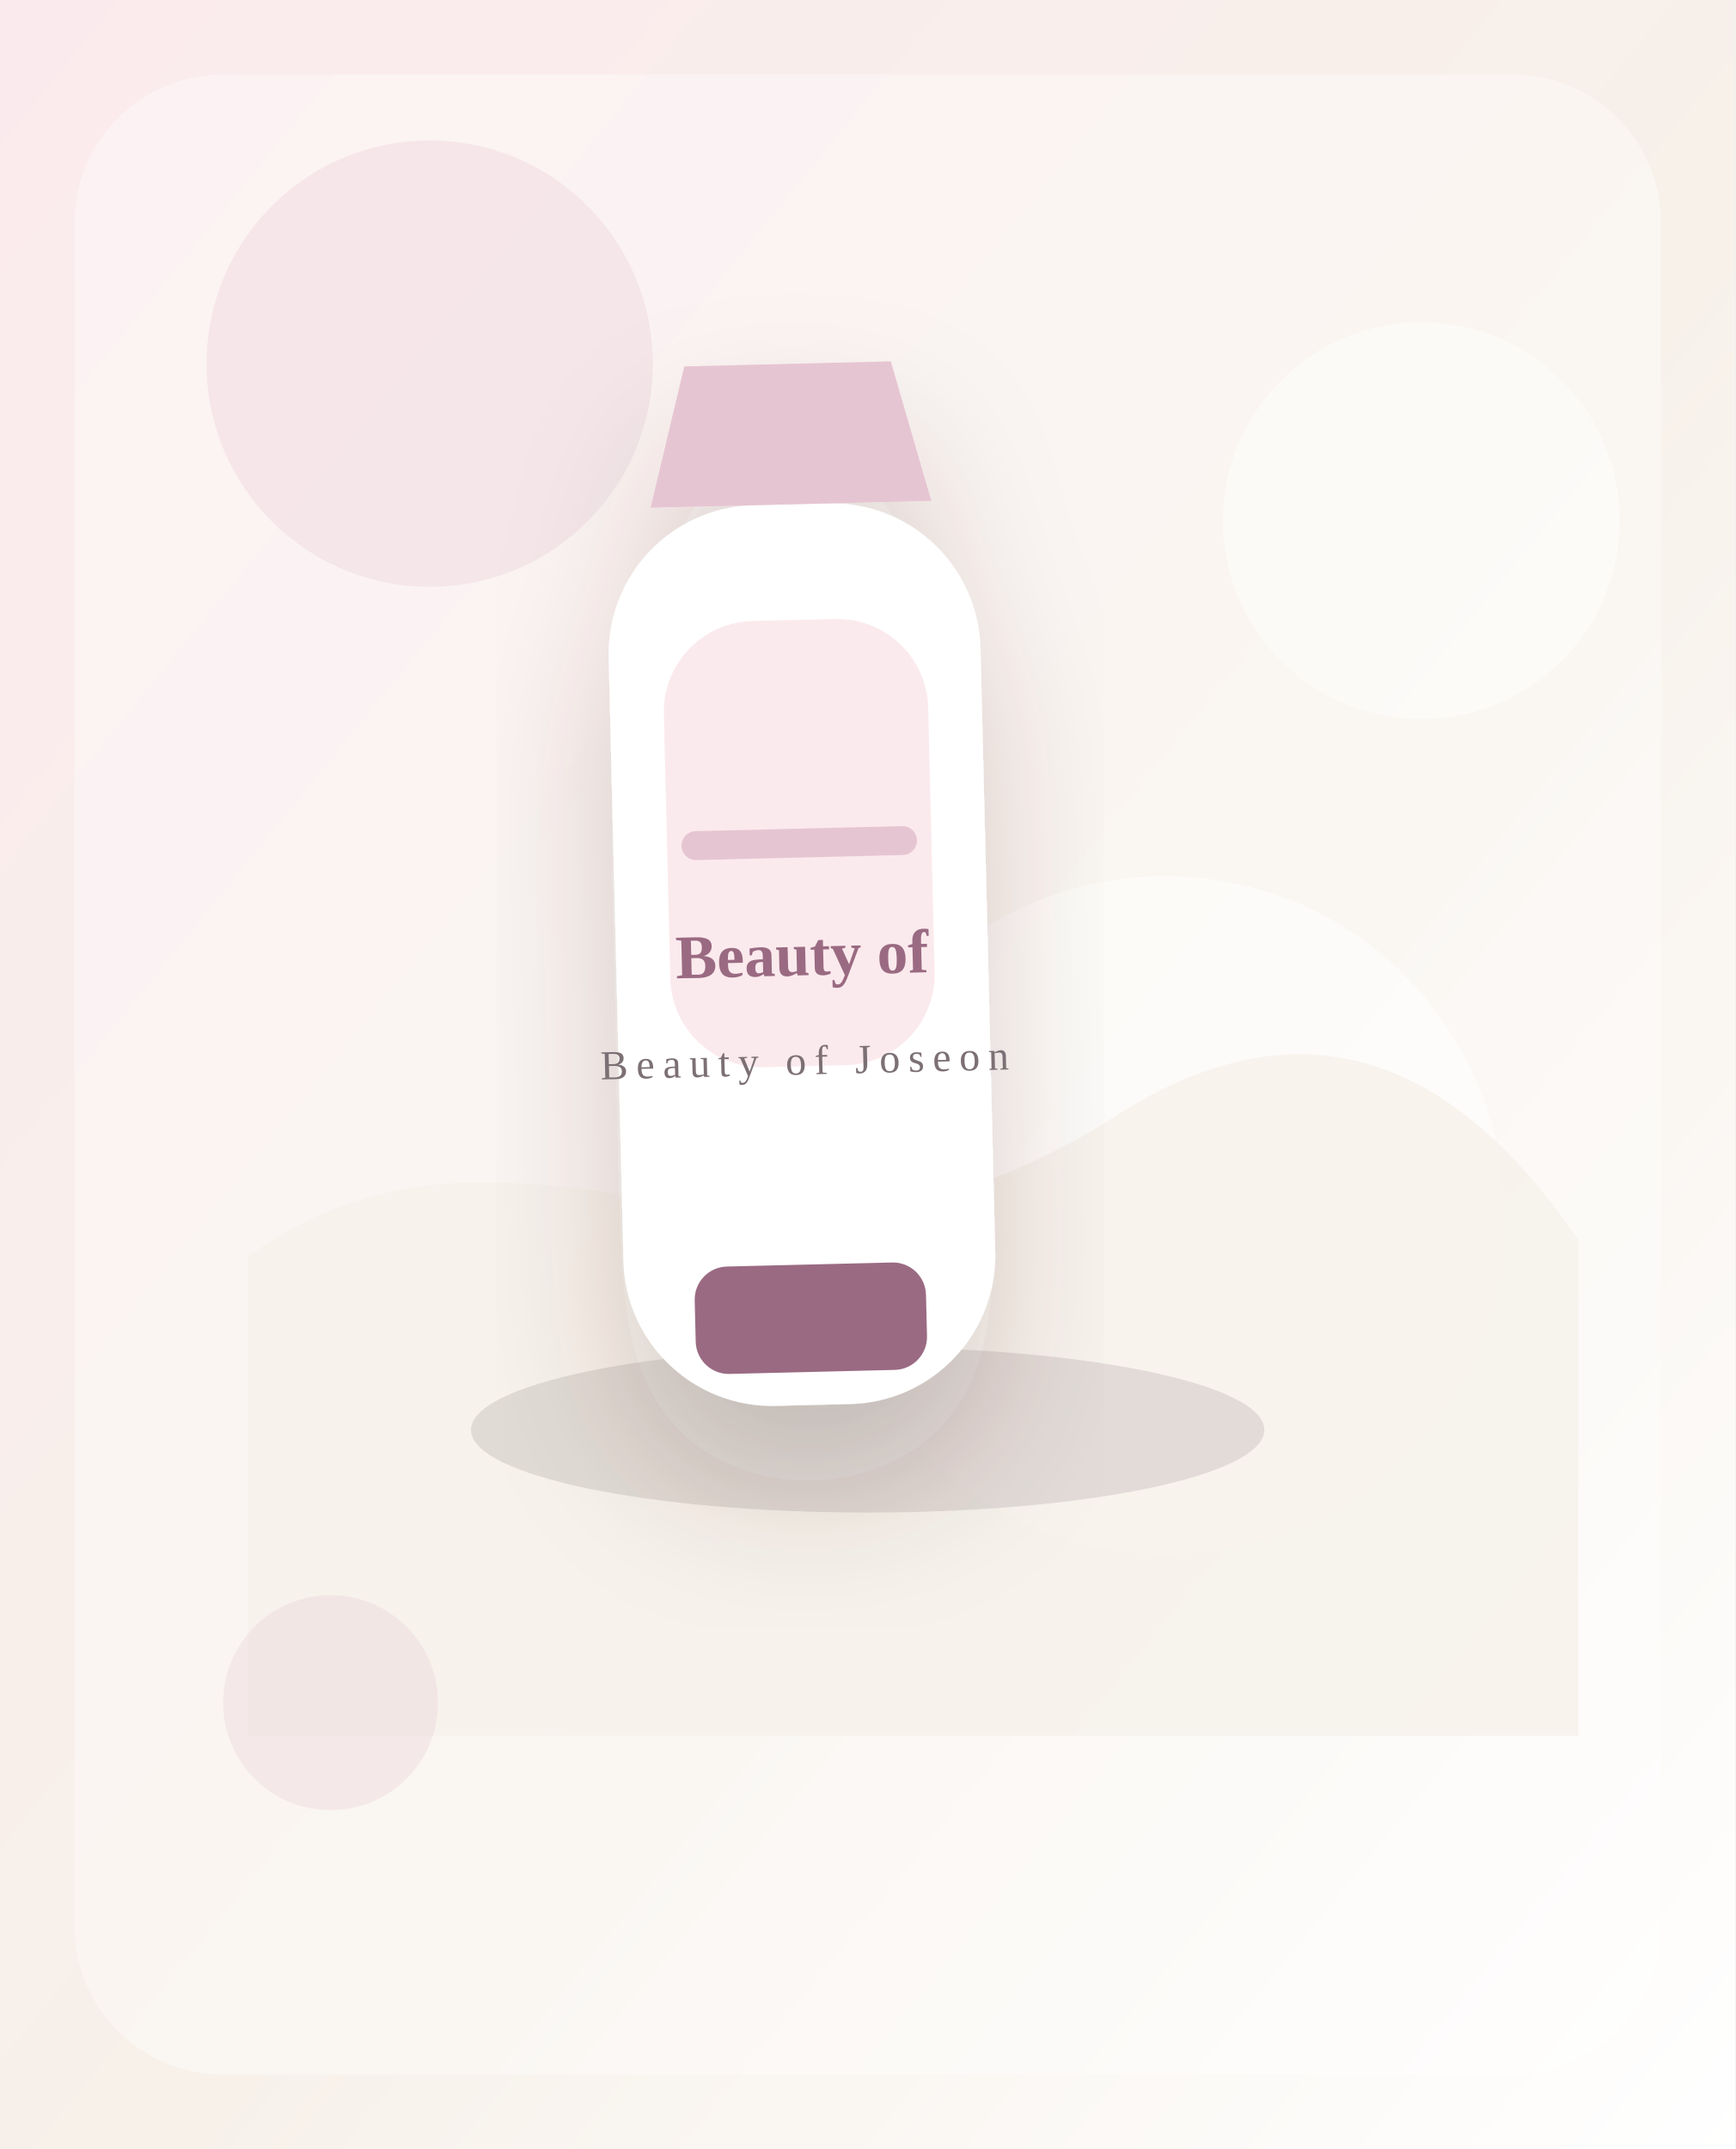
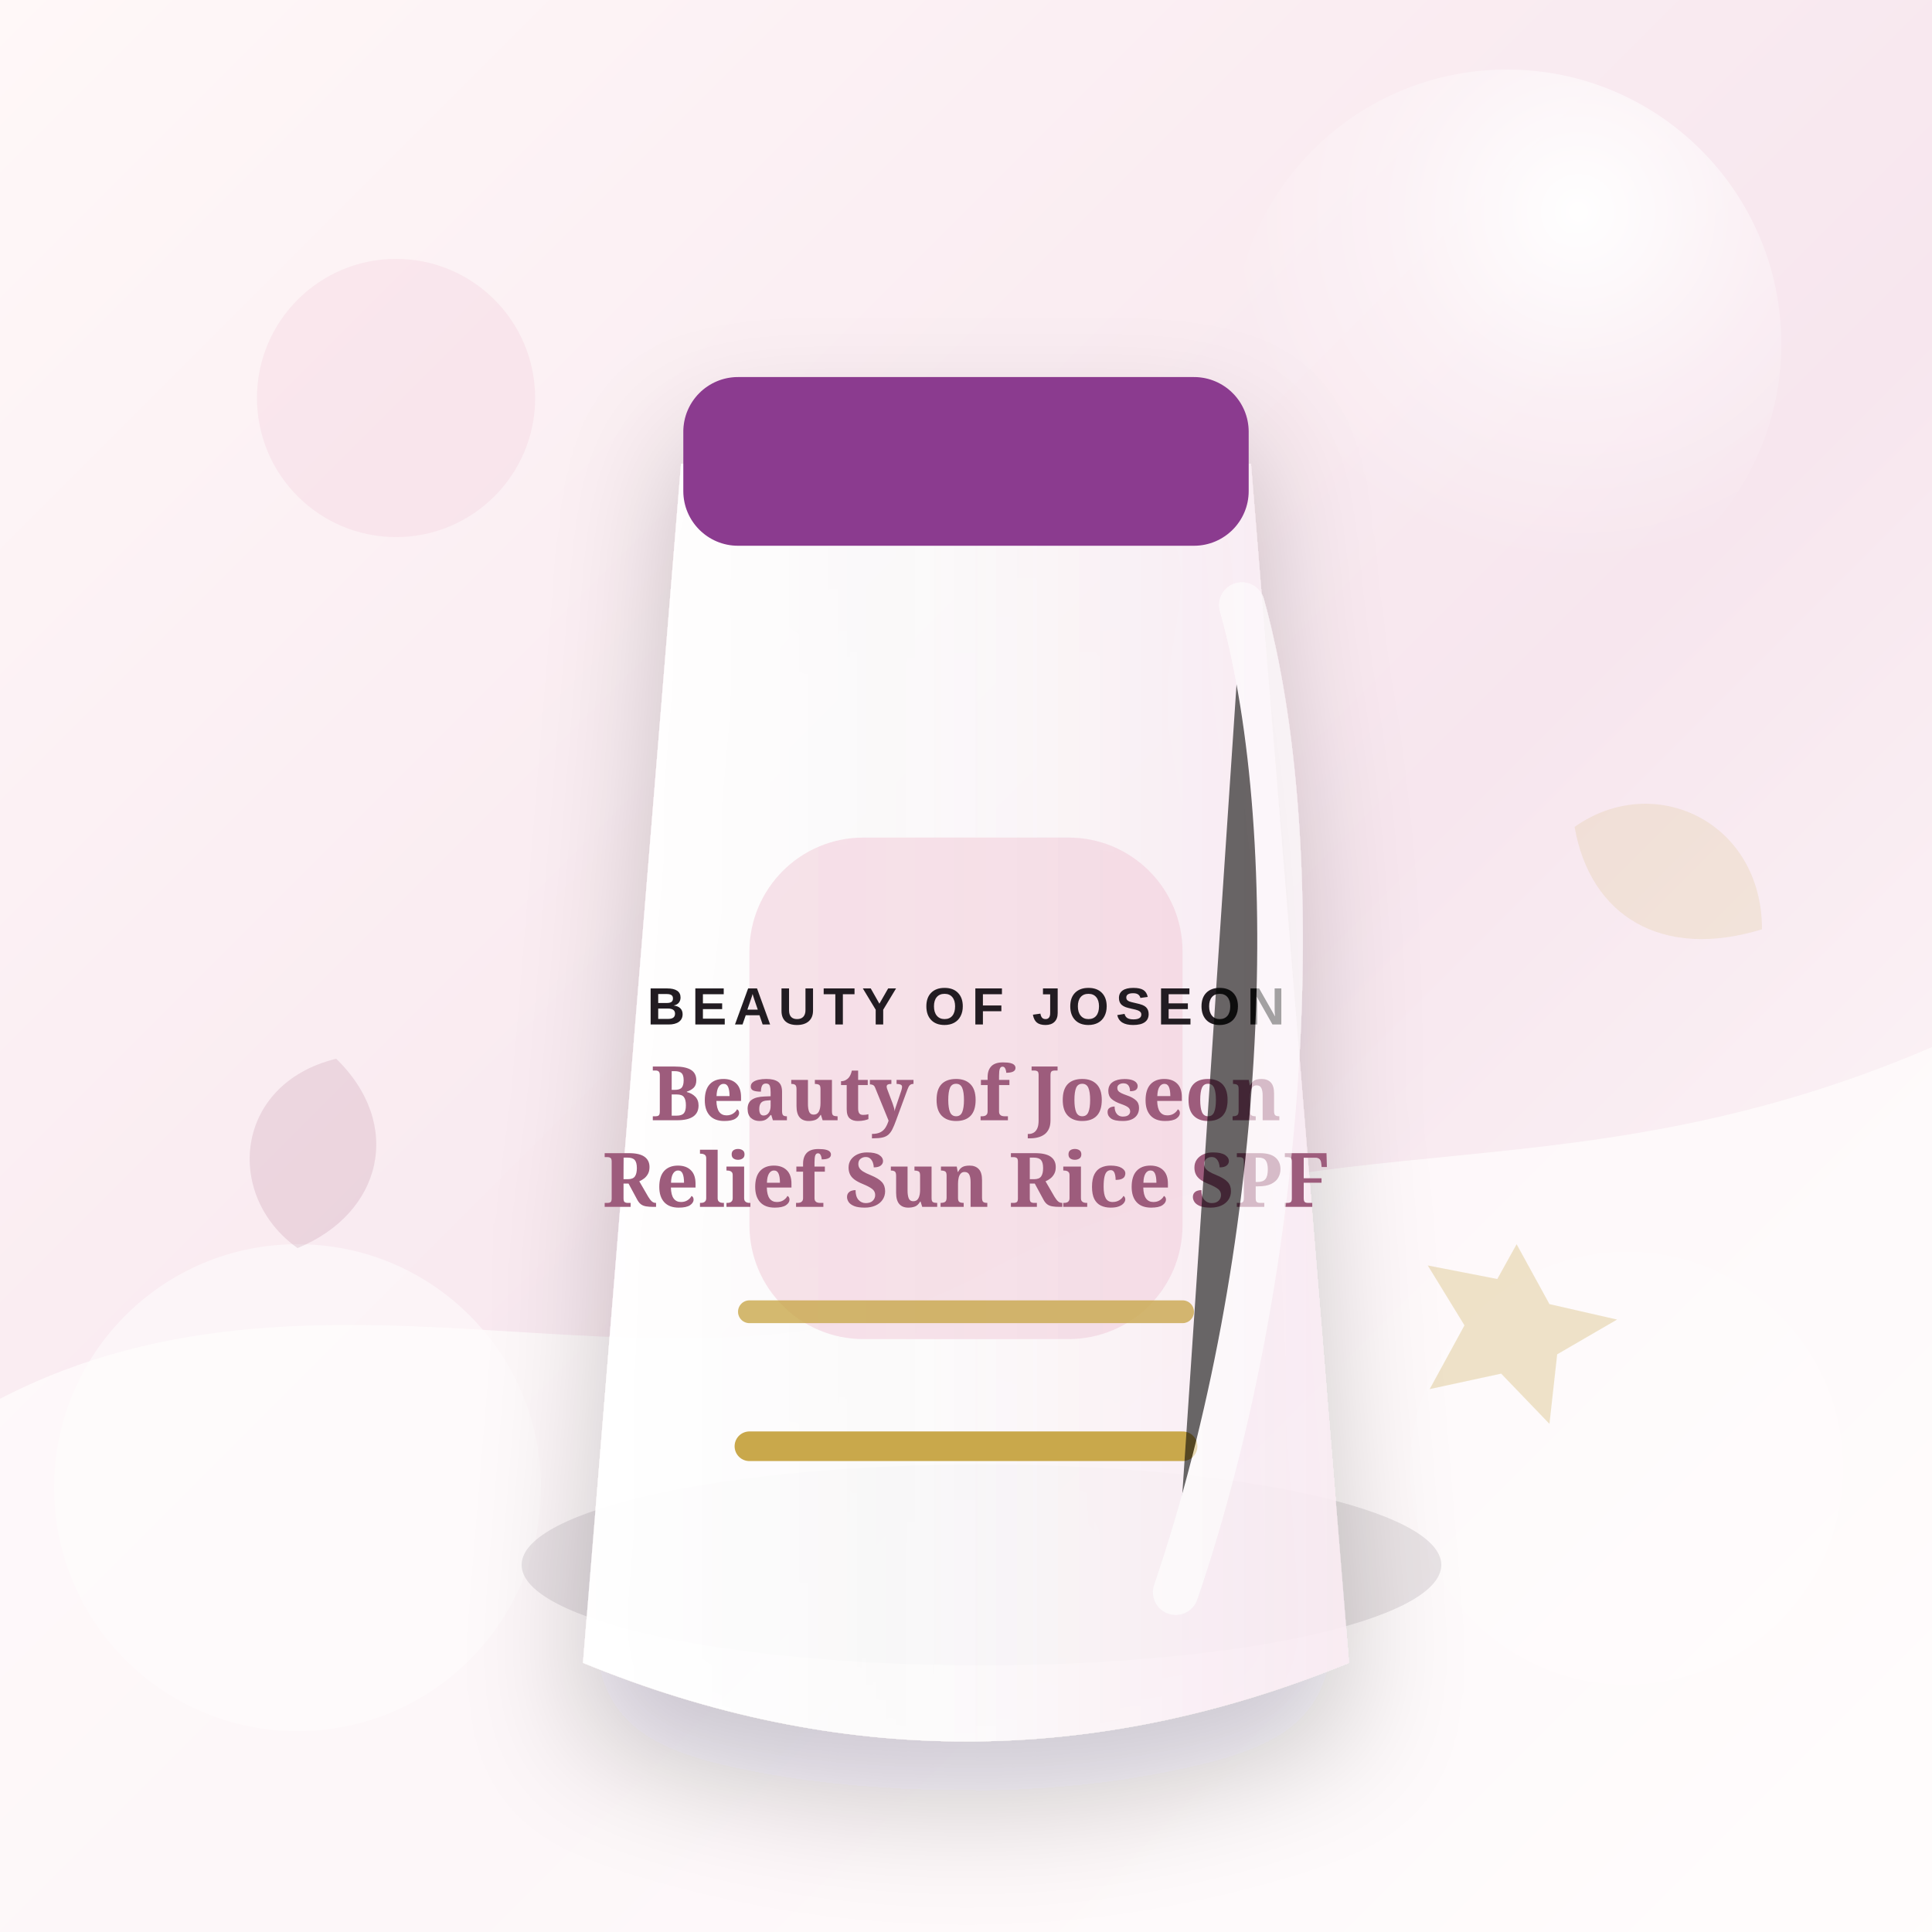
- <svg xmlns="http://www.w3.org/2000/svg" width="840" height="1040" viewBox="0 0 420 520" role="img" aria-label="Beauty of Joseon Relief Sun Rice SPF 50+ product photography">
+ <svg xmlns="http://www.w3.org/2000/svg" width="1000" height="1000" viewBox="0 0 1000 1000" role="img" aria-label="Beauty of Joseon Relief Sun Rice SPF 50+">
  <defs>
-     <linearGradient id="bg" x1="0" y1="0" x2="1" y2="1">
-       <stop stop-color="#FBEAED" />
-       <stop offset="0.55" stop-color="#F7F1EA" />
-       <stop offset="1" stop-color="#FFFFFF" />
+     <linearGradient id="bg-p030" x1="0" y1="0" x2="1" y2="1">
+       <stop offset="0" stop-color="#FFF8F8" />
+       <stop offset="0.58" stop-color="#F7E6EE" />
+       <stop offset="1" stop-color="#FFFDFC" />
    </linearGradient>
-     <filter id="s" x="-20%" y="-20%" width="140%" height="140%">
-       <feDropShadow dx="0" dy="20" stdDeviation="18" flood-color="#432134" flood-opacity="0.18" />
+     <radialGradient id="halo-p030" cx="63%" cy="26%" r="64%">
+       <stop offset="0" stop-color="#FFFFFF" stop-opacity="0.96" />
+       <stop offset="0.54" stop-color="#FFFFFF" stop-opacity="0.32" />
+       <stop offset="1" stop-color="#FFFFFF" stop-opacity="0" />
+     </radialGradient>
+     <linearGradient id="glass-p030" x1="0" x2="1">
+       <stop offset="0" stop-color="#FFFFFF" stop-opacity="0.98" />
+       <stop offset="0.45" stop-color="#FFFFFF" stop-opacity="0.84" />
+       <stop offset="1" stop-color="#F9EAF2" stop-opacity="0.92" />
+     </linearGradient>
+     <filter id="shadow-p030" x="-40%" y="-40%" width="180%" height="180%">
+       <feDropShadow dx="0" dy="28" stdDeviation="26" flood-color="#1A0A1E" flood-opacity="0.22" />
+     </filter>
+     <filter id="softshadow-p030" x="-50%" y="-50%" width="200%" height="200%">
+       <feDropShadow dx="0" dy="16" stdDeviation="18" flood-color="#8B3A8F" flood-opacity="0.16" />
    </filter>
  </defs>
-   <rect width="420" height="520" fill="url(#bg)" />
-   <rect x="18" y="18" width="384" height="484" rx="36" fill="#fff" opacity="0.35" />
-   <circle cx="104" cy="88" r="54" fill="#E6C5D2" opacity="0.28" />
-   <circle cx="282" cy="294" r="82" fill="#fff" opacity="0.52" />
-   <path d="M60 304 C128 256 184 326 270 270 C320 238 356 262 382 300 L382 420 L60 420 Z" fill="#F7F1EA" opacity="0.82" />
-   <ellipse cx="210" cy="346" rx="96" ry="20" fill="#3b2932" opacity="0.12" />
-   <g filter="url(#s)">
-     <g transform="translate(-16 2) rotate(-1.4 210 225)">
-       <rect x="165" y="120" width="90" height="218" rx="36" fill="#fff" />
-       <rect x="178" y="148" width="64" height="108" rx="22" fill="#FBEAED" />
-       <rect x="182" y="304" width="56" height="26" rx="8" fill="#9A6B82" />
-       <path d="M176 120 h68 l-9 -34 h-50z" fill="#E6C5D2" />
-       <line x1="185" y1="202" x2="235" y2="202" stroke="#E6C5D2" stroke-width="7" stroke-linecap="round" />
-       <text x="210" y="234" text-anchor="middle" font-size="15" font-weight="700" fill="#9A6B82">Beauty of</text>
-       <text x="210" y="258" text-anchor="middle" font-size="10" letter-spacing="2" fill="#7c7074">Beauty of Joseon</text>
+   <rect width="1000" height="1000" rx="0" fill="url(#bg-p030)" />
+   <circle cx="780" cy="178" r="142" fill="url(#halo-p030)" />
+   <circle cx="154" cy="770" r="126" fill="#FFFFFF" opacity="0.48" />
+   <circle cx="205" cy="206" r="72" fill="#F2CEDB" opacity="0.32" />
+   <circle cx="842" cy="760" r="112" fill="#FFFFFF" opacity="0.30" />
+   <path d="M0 724 C172 635 356 741 507 660 C671 571 802 627 1000 542 L1000 1000 L0 1000 Z" fill="#FFFDFC" opacity="0.76" />
+   <ellipse cx="508" cy="810" rx="238" ry="52" fill="#1A0A1E" opacity="0.10" />
+   <g opacity="0.72">
+     <path d="M154 646 C116 619 121 561 174 548 C209 582 198 628 154 646Z" fill="#9D5C7B" opacity="0.22" />
+     <path d="M815 428 C856 399 912 425 912 481 C860 497 823 474 815 428Z" fill="#C9A84C" opacity="0.20" />
+     <path d="M785 644 l17 31 35 8 -31 18 -4 36 -25 -26 -37 8 18 -33 -19 -31 36 7z" fill="#C9A84C" opacity="0.40" />
+   </g>
+   <g transform="translate(-90 -55) scale(1.18)">
+     <g filter="url(#shadow-p030)">
+       <path d="M375 250 H625 L668 776 Q500 845 332 776 Z" fill="url(#glass-p030)" />
+       <rect x="376" y="212" width="248" height="74" rx="24" fill="#8B3A8F" />
+       <rect x="405" y="414" width="190" height="220" rx="50" fill="#F2CEDB" opacity="0.58" />
+       <line x1="405" y1="681" x2="595" y2="681" stroke="#C9A84C" stroke-width="13" stroke-linecap="round" />
+       <text x="500" y="496" text-anchor="middle" font-family="DM Sans, Arial, sans-serif" font-size="23" font-weight="700" letter-spacing="3" fill="#241F22">BEAUTY OF JOSEON</text>
+       <text x="500" y="538" text-anchor="middle" font-family="Cormorant Garamond, Georgia, serif" font-size="33" font-weight="600" fill="#9D5C7B">Beauty of Joseon</text>
+       <text x="500" y="576" text-anchor="middle" font-family="Cormorant Garamond, Georgia, serif" font-size="33" font-weight="600" fill="#9D5C7B">Relief Sun Rice SPF</text>
+       <line x1="405.0" y1="622" x2="595.0" y2="622" stroke="#C9A84C" stroke-width="10" stroke-linecap="round" opacity="0.8" />
+       <path d="M621 312 C650 416 642 598 592 745" stroke="#FFFFFF" stroke-width="20" stroke-linecap="round" opacity="0.58" />
    </g>
  </g>
-   <circle cx="344" cy="126" r="48" fill="#fff" opacity="0.45" />
-   <circle cx="80" cy="412" r="26" fill="#E6C5D2" opacity="0.28" />
</svg>
